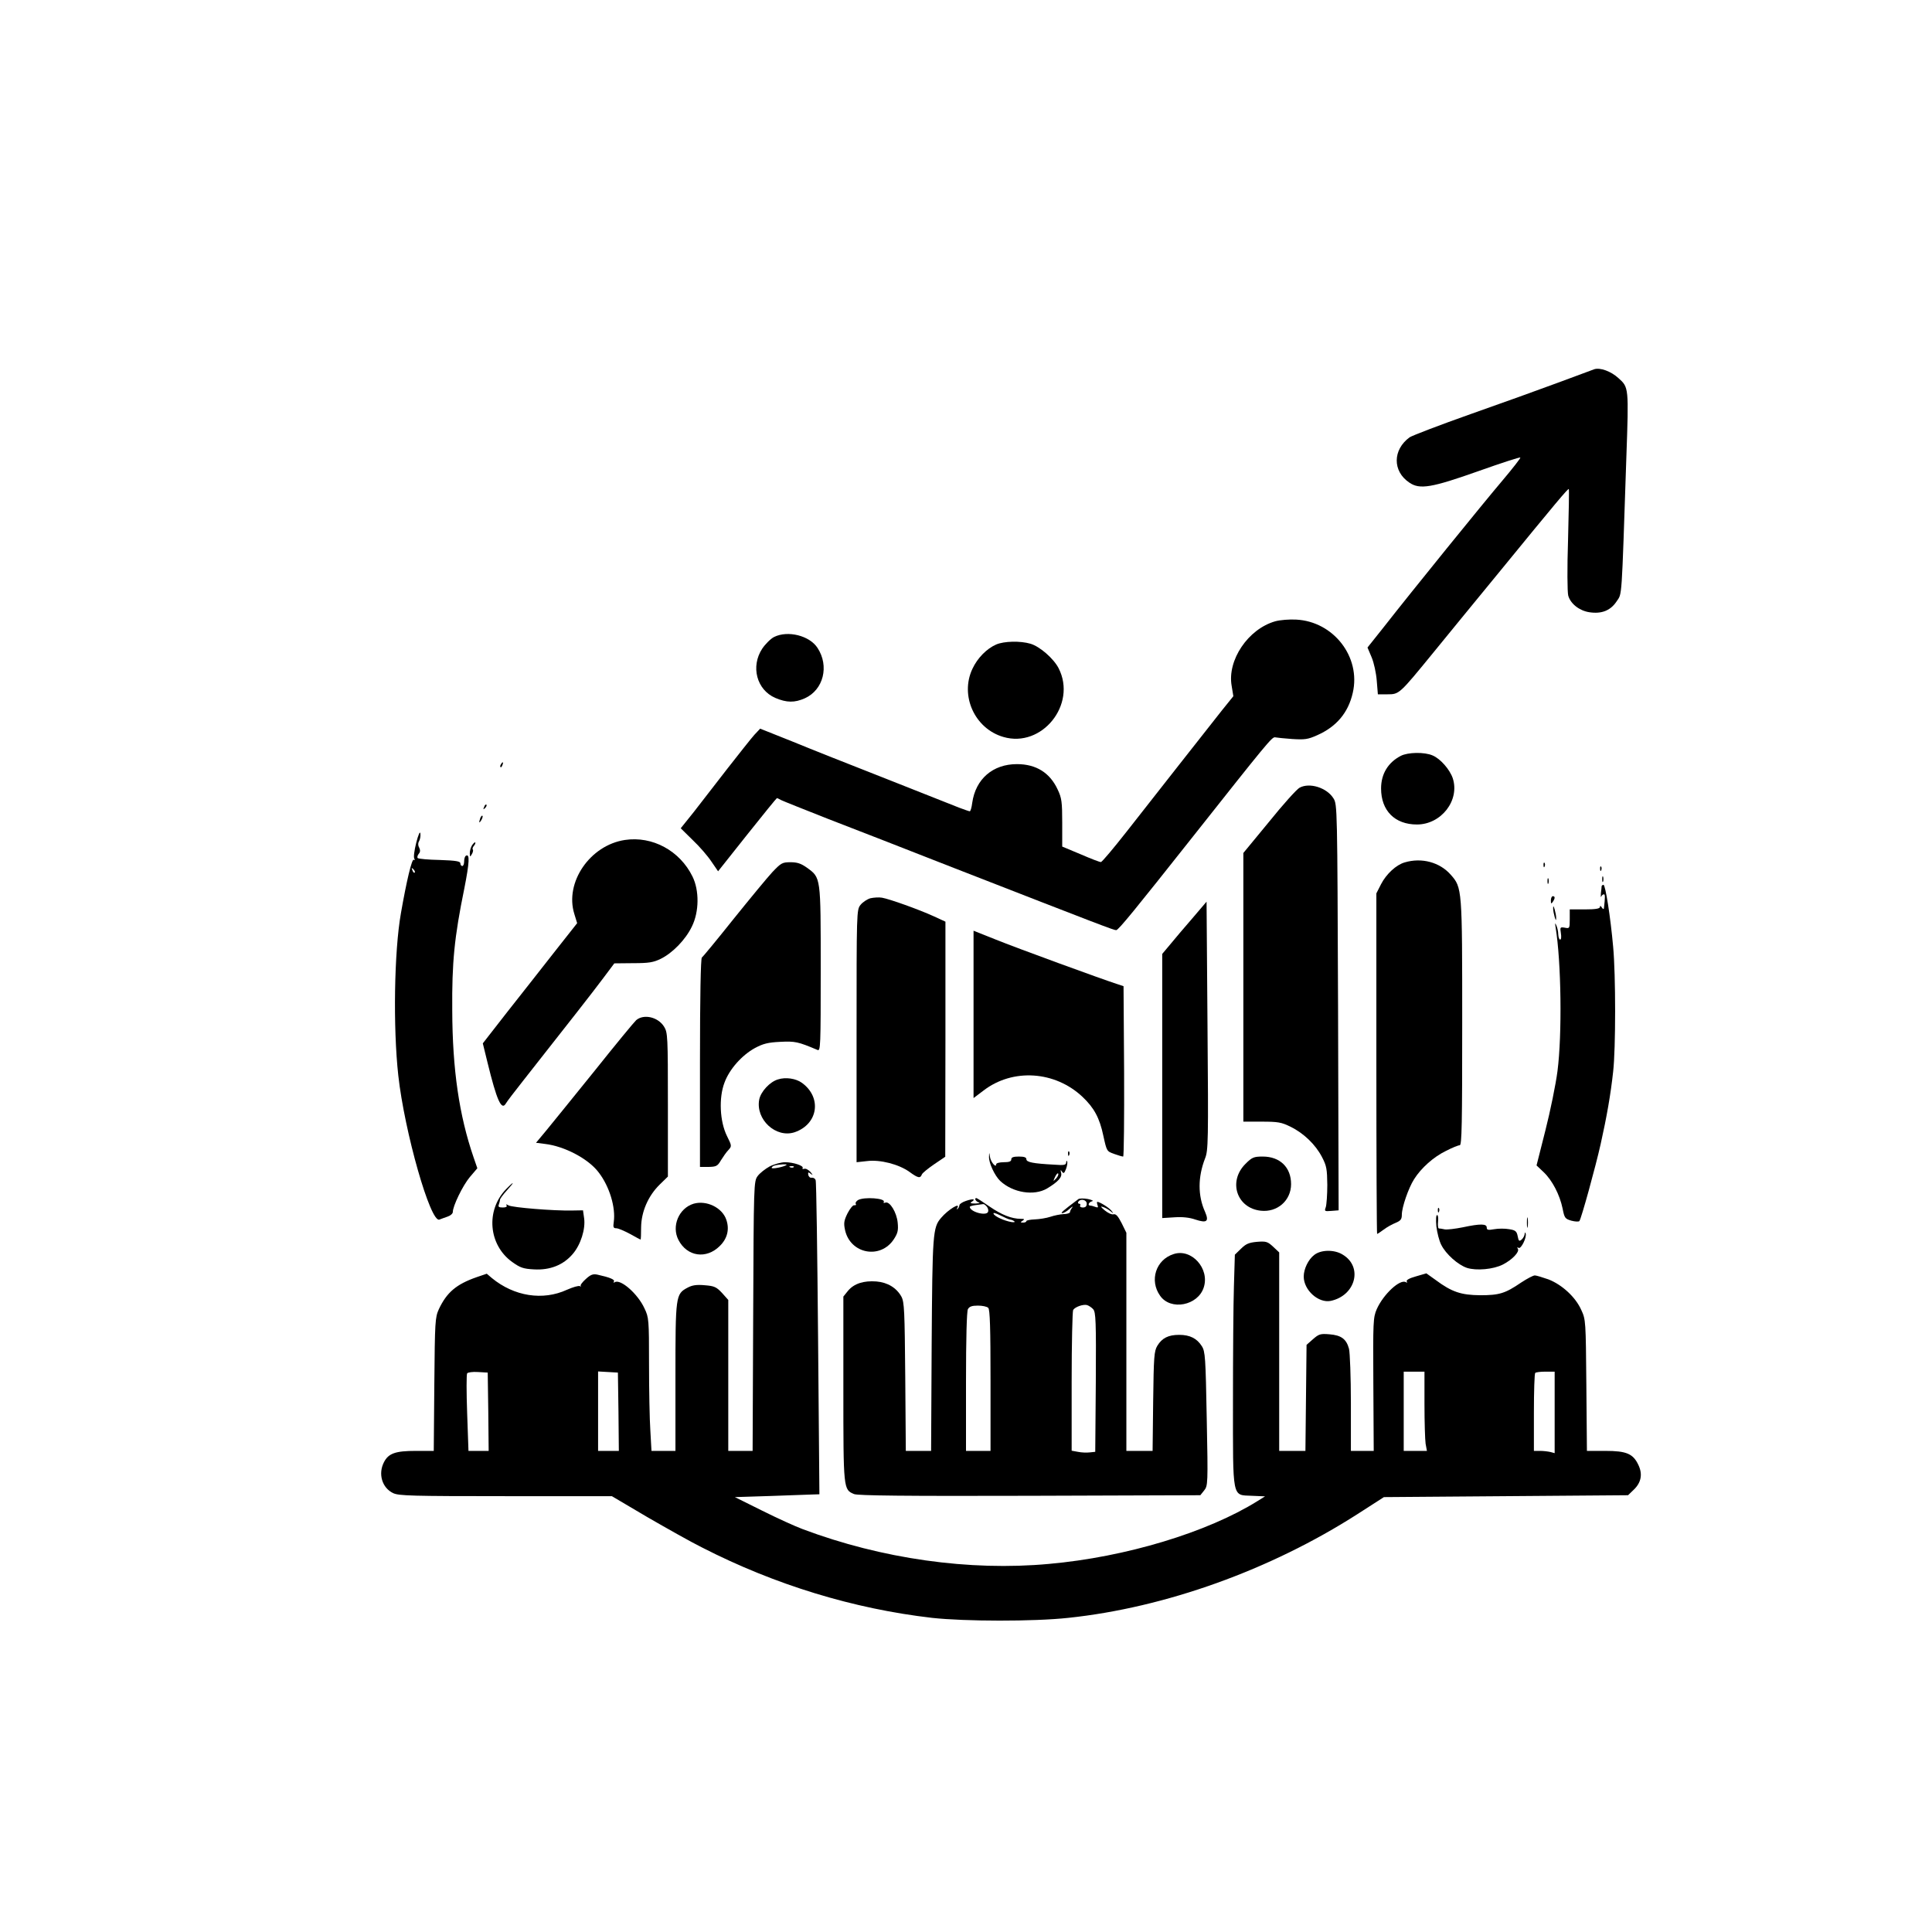
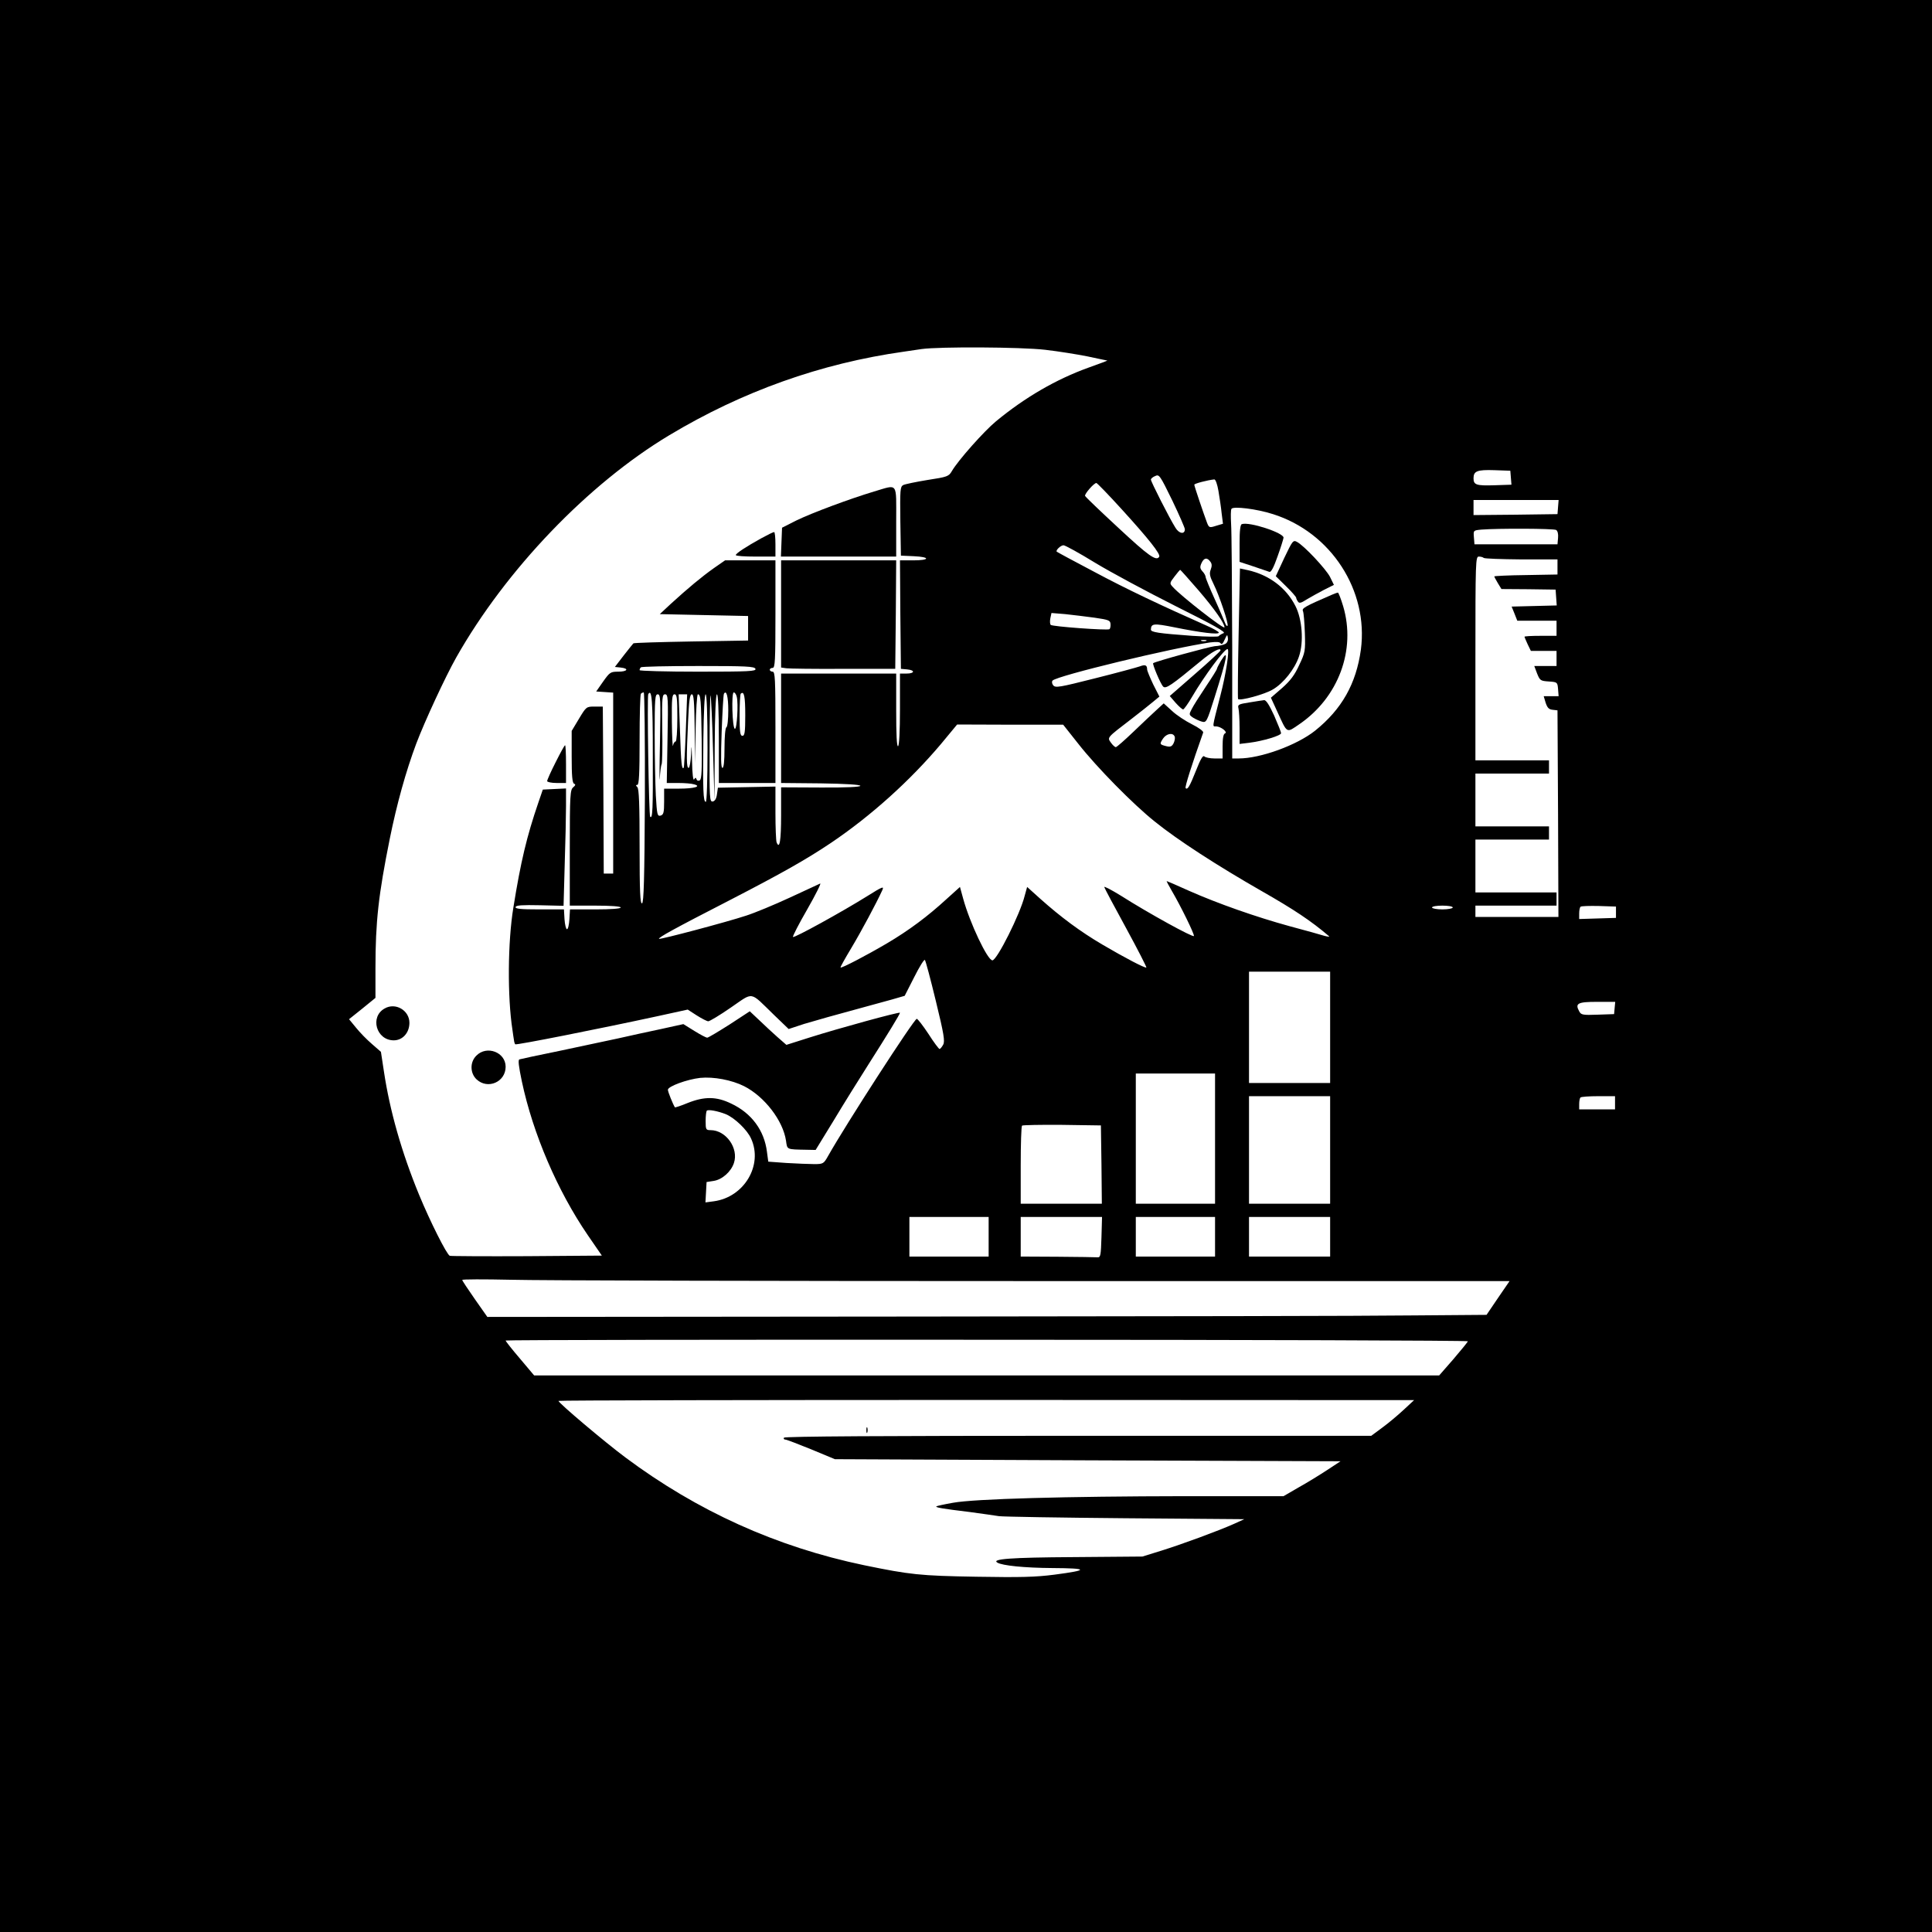
<svg xmlns="http://www.w3.org/2000/svg" version="1.0" width="1024pt" height="1024pt" viewBox="0 0 1024 1024" preserveAspectRatio="xMidYMid meet">
  <g transform="translate(0,1024) scale(0.1,-0.1)" fill="#000000" stroke="none">
-     <path d="M8450 8283 c-8 -3 -92 -34 -186 -69 -94 -35 -305 -111 -470 -169 -164 -58 -310 -114 -323 -123 -90 -66 -91 -180 -1 -240 55 -38 118 -27 369 62 118 42 217 74 219 71 3 -2 -40 -57 -94 -121 -102 -120 -479 -585 -630 -778 l-86 -108 22 -52 c12 -28 24 -84 27 -123 l6 -73 51 0 c62 0 63 1 238 215 63 77 221 271 352 430 304 372 367 447 371 443 2 -2 0 -122 -4 -268 -5 -151 -4 -278 1 -297 12 -43 59 -80 112 -88 65 -10 112 9 144 57 30 46 26 -11 52 764 13 371 13 371 -42 420 -39 36 -97 57 -128 47z" />
-     <path d="M6759 6947 c-144 -41 -255 -206 -231 -342 l9 -55 -62 -77 c-86 -109 -352 -447 -503 -640 -70 -89 -131 -162 -137 -162 -5 -1 -54 18 -107 41 l-98 41 0 126 c0 111 -3 132 -24 176 -41 89 -114 135 -216 135 -128 0 -219 -79 -237 -205 -3 -25 -9 -45 -13 -45 -4 0 -29 9 -56 19 -27 11 -200 79 -384 152 -184 72 -411 162 -503 200 l-168 67 -31 -33 c-17 -19 -80 -99 -142 -178 -61 -79 -142 -183 -179 -231 l-69 -86 64 -63 c36 -34 80 -85 99 -114 l35 -51 154 194 c85 107 156 194 158 194 2 0 12 -5 23 -11 12 -6 123 -50 247 -99 125 -48 425 -165 667 -260 785 -306 848 -330 861 -330 12 0 102 111 406 495 391 494 420 530 436 527 10 -2 51 -6 92 -9 65 -4 82 -2 131 20 102 45 165 119 189 225 44 190 -102 378 -300 388 -36 2 -86 -2 -111 -9z" />
-     <path d="M4103 6864 c-18 -9 -46 -37 -63 -62 -62 -94 -30 -218 69 -261 61 -26 103 -26 157 -2 99 45 130 171 67 267 -42 65 -157 94 -230 58z" />
-     <path d="M5280 6824 c-50 -22 -99 -71 -126 -129 -67 -142 12 -317 164 -361 204 -60 391 172 293 364 -26 51 -99 115 -149 130 -54 16 -140 14 -182 -4z" />
-     <path d="M7425 6234 c-68 -35 -105 -96 -105 -173 0 -118 73 -191 190 -191 129 0 228 128 190 245 -16 47 -66 104 -107 121 -43 19 -131 17 -168 -2z" />
-     <path d="M2655 6189 c-4 -6 -5 -12 -2 -15 2 -3 7 2 10 11 7 17 1 20 -8 4z" />
-     <path d="M6888 6065 c-15 -8 -88 -89 -162 -181 l-136 -165 0 -712 0 -712 97 0 c86 0 105 -3 153 -27 70 -34 133 -95 167 -161 24 -46 27 -63 28 -147 0 -52 -4 -105 -8 -118 -8 -22 -7 -23 30 -20 l38 3 -3 1075 c-4 1057 -4 1076 -24 1108 -35 57 -127 86 -180 57z" />
-     <path d="M2566 5963 c-6 -14 -5 -15 5 -6 7 7 10 15 7 18 -3 3 -9 -2 -12 -12z" />
-     <path d="M2546 5905 c-9 -26 -7 -32 5 -12 6 10 9 21 6 23 -2 3 -7 -2 -11 -11z" />
-     <path d="M2206 5773 c-10 -40 -15 -77 -10 -84 4 -7 3 -10 -3 -6 -10 6 -38 -111 -68 -283 -36 -203 -42 -606 -14 -860 33 -299 171 -784 218 -764 9 3 28 11 44 16 15 5 27 16 27 24 0 32 53 141 90 185 l40 47 -20 58 c-76 221 -112 464 -113 779 -2 254 11 387 64 646 27 137 30 187 8 173 -5 -3 -9 -16 -9 -30 0 -13 -4 -24 -10 -24 -5 0 -10 6 -10 14 0 11 -23 15 -109 18 -60 1 -113 6 -117 10 -4 4 -1 14 5 22 9 10 9 20 3 33 -7 12 -7 25 0 36 5 10 8 28 6 40 -2 13 -11 -7 -22 -50z m-8 -158 c-3 -3 -9 2 -12 12 -6 14 -5 15 5 6 7 -7 10 -15 7 -18z" />
-     <path d="M3312 5788 c-185 -28 -320 -225 -268 -392 l15 -49 -123 -156 c-67 -86 -180 -229 -250 -318 l-127 -163 25 -102 c49 -200 74 -256 97 -217 4 8 45 62 91 120 259 329 364 463 421 539 l63 84 100 1 c83 0 107 4 146 23 63 31 132 102 165 171 39 78 40 192 3 266 -67 136 -212 215 -358 193z" />
-     <path d="M2502 5760 c-7 -11 -12 -30 -12 -42 1 -21 1 -22 11 -5 6 10 8 21 5 24 -3 4 -1 12 6 20 6 7 9 15 7 18 -3 2 -10 -5 -17 -15z" />
-     <path d="M7445 5669 c-45 -13 -97 -61 -125 -115 l-25 -49 0 -902 c0 -497 2 -903 4 -903 2 0 18 10 35 23 17 13 46 29 64 36 26 11 32 19 32 43 0 39 35 141 65 188 37 59 103 118 169 150 33 17 65 30 73 30 11 0 13 113 13 648 0 714 0 717 -61 786 -58 66 -154 92 -244 65z" />
-     <path d="M4094 5618 c-27 -29 -120 -142 -207 -250 -86 -108 -162 -200 -167 -203 -6 -4 -10 -206 -10 -558 l0 -552 45 0 c41 1 48 4 66 35 12 19 29 44 40 55 18 20 18 22 -8 74 -38 77 -44 202 -13 283 26 71 92 145 161 183 43 23 69 30 134 33 79 4 94 1 198 -43 16 -7 17 18 17 430 0 491 1 482 -73 536 -31 22 -51 29 -87 29 -44 0 -50 -4 -96 -52z" />
-     <path d="M8181 5654 c0 -11 3 -14 6 -6 3 7 2 16 -1 19 -3 4 -6 -2 -5 -13z" />
-     <path d="M8481 5634 c0 -11 3 -14 6 -6 3 7 2 16 -1 19 -3 4 -6 -2 -5 -13z" />
-     <path d="M8492 5580 c0 -14 2 -19 5 -12 2 6 2 18 0 25 -3 6 -5 1 -5 -13z" />
-     <path d="M8202 5570 c0 -14 2 -19 5 -12 2 6 2 18 0 25 -3 6 -5 1 -5 -13z" />
-     <path d="M8489 5543 c0 -5 -2 -21 -4 -38 -1 -16 -1 -24 2 -17 2 6 9 12 14 12 7 0 7 -16 0 -75 -1 -5 -6 -3 -11 5 -6 10 -10 11 -10 3 0 -9 -23 -13 -80 -13 l-80 0 0 -51 c0 -50 -1 -51 -26 -46 -25 4 -26 3 -21 -29 3 -19 2 -34 -4 -34 -5 0 -9 12 -10 28 0 15 -5 36 -10 47 -7 16 -8 14 -4 -10 30 -183 35 -568 10 -762 -9 -70 -38 -212 -64 -314 l-47 -186 38 -36 c46 -44 85 -120 100 -192 10 -51 13 -55 47 -65 19 -5 38 -6 42 -2 10 12 86 288 113 409 32 143 53 263 66 383 14 121 14 514 0 662 -14 158 -41 328 -51 328 -5 0 -9 -3 -10 -7z" />
-     <path d="M4613 5479 c-17 -5 -41 -21 -52 -35 -21 -26 -21 -35 -21 -695 l0 -669 55 6 c70 9 169 -17 225 -57 45 -33 58 -36 66 -14 3 8 33 32 65 54 l59 40 1 623 0 623 -63 29 c-79 36 -233 91 -273 98 -16 3 -44 1 -62 -3z" />
-     <path d="M8220 5468 c0 -19 2 -20 10 -8 13 19 13 30 0 30 -5 0 -10 -10 -10 -22z" />
-     <path d="M6320 5373 c-42 -48 -95 -111 -118 -139 l-42 -50 0 -700 0 -700 64 4 c43 3 81 -1 112 -12 61 -20 73 -10 51 41 -39 86 -38 185 0 283 17 42 18 90 13 703 l-5 658 -75 -88z" />
-     <path d="M8232 5425 c0 -11 4 -31 8 -45 6 -20 8 -21 8 -5 0 11 -4 31 -8 45 -6 20 -8 21 -8 5z" />
-     <path d="M5160 4864 l0 -444 53 40 c155 119 379 104 525 -34 61 -58 90 -111 110 -206 18 -82 18 -82 57 -96 22 -8 43 -14 48 -14 4 0 6 203 5 452 l-3 451 -30 10 c-79 25 -544 195 -647 237 l-118 47 0 -443z" />
-     <path d="M3372 4833 c-11 -10 -110 -130 -220 -268 -111 -137 -226 -280 -256 -316 l-55 -66 47 -6 c104 -12 231 -79 285 -151 58 -75 91 -187 80 -263 -4 -27 -2 -33 13 -33 11 0 43 -14 73 -30 30 -17 55 -30 56 -30 2 0 3 29 3 65 1 82 37 166 98 226 l44 43 0 381 c0 362 -1 382 -20 413 -32 52 -108 69 -148 35z" />
-     <path d="M4124 4519 c-43 -12 -92 -65 -100 -107 -20 -106 89 -206 188 -173 125 43 145 185 38 262 -32 23 -86 31 -126 18z" />
-     <path d="M5661 4124 c0 -11 3 -14 6 -6 3 7 2 16 -1 19 -3 4 -6 -2 -5 -13z" />
-     <path d="M5242 4110 c-2 -33 30 -101 59 -129 67 -63 180 -81 249 -40 58 35 81 60 74 83 -4 16 -3 18 5 6 8 -12 12 -9 21 14 6 16 9 34 6 40 -2 6 -5 4 -5 -5 -1 -14 -11 -16 -63 -12 -113 6 -148 13 -148 29 0 10 -12 14 -40 14 -29 0 -40 -4 -40 -15 0 -11 -11 -15 -40 -15 -23 0 -40 -5 -40 -11 0 -22 -29 12 -33 39 -4 27 -4 27 -5 2z m354 -118 c-15 -15 -15 -15 -4 10 7 15 15 23 17 17 2 -6 -4 -18 -13 -27z" />
-     <path d="M6601 4071 c-93 -93 -46 -234 81 -248 88 -10 161 54 161 141 0 89 -59 146 -150 146 -48 0 -57 -4 -92 -39z" />
-     <path d="M4080 4058 c-24 -13 -53 -36 -64 -51 -21 -28 -21 -40 -24 -743 l-3 -714 -64 0 -65 0 0 400 0 400 -33 37 c-30 32 -41 37 -92 41 -44 4 -67 0 -91 -13 -63 -34 -64 -41 -64 -474 l0 -391 -63 0 -64 0 -6 107 c-4 58 -7 217 -7 352 0 237 -1 248 -24 296 -35 77 -127 158 -158 139 -6 -4 -8 -3 -4 4 6 10 -23 22 -87 36 -23 5 -36 1 -62 -23 -18 -16 -31 -33 -27 -37 4 -4 2 -4 -4 -1 -7 4 -37 -5 -69 -19 -128 -59 -280 -35 -398 62 l-27 23 -53 -18 c-109 -38 -159 -81 -201 -170 -20 -44 -21 -65 -24 -398 l-3 -353 -95 0 c-108 0 -145 -13 -169 -60 -32 -62 -10 -136 49 -164 30 -14 97 -16 596 -16 l563 0 188 -111 c104 -60 235 -134 292 -162 385 -197 801 -324 1217 -372 173 -19 539 -20 722 0 514 54 1071 254 1533 550 l140 90 647 5 647 5 30 29 c40 38 48 83 25 131 -28 60 -63 75 -176 75 l-97 0 -3 348 c-3 340 -3 348 -27 399 -30 68 -102 134 -174 162 -32 11 -64 21 -72 21 -9 0 -41 -17 -73 -38 -85 -58 -116 -67 -217 -67 -101 1 -150 17 -236 81 l-49 35 -55 -16 c-36 -10 -53 -20 -49 -27 4 -7 3 -8 -4 -4 -31 19 -120 -64 -155 -143 -19 -44 -20 -64 -18 -398 l2 -353 -60 0 -61 0 0 253 c0 138 -5 268 -10 288 -14 52 -41 72 -104 77 -48 4 -56 1 -87 -26 l-34 -30 -3 -281 -3 -281 -69 0 -70 0 0 526 0 526 -32 30 c-29 27 -37 30 -86 26 -43 -4 -59 -11 -85 -37 l-32 -31 -5 -168 c-3 -92 -5 -365 -5 -607 0 -527 -6 -498 100 -503 l70 -3 -40 -25 c-266 -166 -699 -297 -1105 -333 -422 -39 -887 27 -1305 184 -38 14 -135 58 -215 98 l-145 72 190 6 c105 4 205 7 224 8 l34 1 -7 825 c-4 454 -9 832 -13 840 -3 9 -12 14 -21 13 -8 -2 -16 5 -18 15 -2 15 0 16 14 5 12 -9 11 -6 -2 10 -11 12 -26 20 -33 17 -8 -2 -12 -1 -9 4 8 12 -49 31 -93 31 -20 0 -57 -10 -81 -22z m89 8 c-10 -10 -79 -24 -79 -16 0 5 8 11 18 13 22 6 67 8 61 3z m38 -12 c-3 -3 -12 -4 -19 -1 -8 3 -5 6 6 6 11 1 17 -2 13 -5z m-1619 -1296 l2 -208 -53 0 -54 0 -7 200 c-4 111 -4 205 0 211 3 5 29 9 57 7 l52 -3 3 -207z m690 0 l2 -208 -55 0 -55 0 0 211 0 210 53 -3 52 -3 3 -207z m4272 40 c0 -95 3 -190 6 -210 l7 -38 -62 0 -61 0 0 210 0 210 55 0 55 0 0 -172z m690 -44 l0 -216 -22 6 c-13 3 -38 6 -55 6 l-33 0 0 203 c0 112 3 207 7 210 3 4 28 7 55 7 l48 0 0 -216z" />
-     <path d="M2683 3938 c-110 -113 -94 -297 32 -387 42 -30 58 -36 115 -39 85 -5 156 23 206 82 42 49 68 132 60 189 l-6 42 -58 -1 c-100 -2 -316 16 -336 27 -13 7 -16 7 -11 0 4 -7 -4 -11 -20 -11 -21 0 -26 4 -21 16 3 9 6 20 6 25 0 5 16 27 36 49 44 48 41 53 -3 8z" />
-     <path d="M4547 3879 c-9 -6 -15 -15 -11 -20 3 -5 0 -8 -8 -7 -7 2 -23 -18 -36 -43 -19 -39 -21 -52 -13 -89 28 -126 187 -156 258 -49 21 32 25 47 21 88 -5 55 -42 115 -65 107 -8 -3 -12 -2 -9 3 13 20 -105 29 -137 10z" />
-     <path d="M5120 3875 c-19 -6 -35 -17 -35 -23 0 -5 -4 -14 -9 -19 -5 -5 -6 -3 -2 5 19 32 -49 -9 -86 -53 -44 -51 -46 -81 -50 -672 l-3 -563 -67 0 -67 0 -3 393 c-3 350 -5 395 -20 424 -26 47 -73 76 -133 81 -67 5 -118 -11 -150 -49 l-25 -31 0 -489 c0 -535 0 -534 57 -558 21 -8 263 -11 931 -9 l904 3 20 25 c20 25 21 32 14 380 -6 325 -8 357 -26 385 -26 41 -63 60 -120 60 -58 0 -91 -17 -116 -58 -17 -29 -19 -57 -22 -294 l-3 -263 -70 0 -69 0 0 578 0 578 -25 51 c-19 37 -30 50 -43 47 -9 -3 -30 7 -47 21 -21 18 -24 23 -10 18 11 -3 29 -13 40 -22 19 -15 19 -15 6 2 -13 16 -62 47 -75 47 -3 0 -2 -8 1 -17 5 -13 2 -15 -11 -10 -10 4 -22 7 -27 7 -16 0 -9 18 9 23 10 2 1 7 -22 12 -22 4 -45 4 -51 -1 -81 -61 -96 -74 -85 -74 8 0 25 10 39 23 14 12 20 15 14 7 -6 -8 -12 -19 -12 -25 -1 -5 -16 -10 -34 -10 -17 -1 -49 -7 -69 -14 -21 -7 -58 -13 -83 -14 -25 -1 -45 -5 -45 -9 0 -5 -8 -8 -17 -8 -15 0 -16 2 -3 10 12 8 10 10 -10 10 -48 0 -101 21 -165 65 -36 25 -67 45 -70 45 -13 0 -3 -19 13 -23 9 -3 1 -5 -18 -6 -25 0 -31 2 -20 9 24 15 7 18 -30 5z m640 -15 c0 -14 -7 -20 -21 -20 -11 0 -17 5 -14 10 3 6 1 10 -5 10 -6 0 -8 5 -5 10 12 19 45 11 45 -10z m-530 -15 c7 -8 10 -21 7 -28 -9 -24 -97 0 -97 27 0 2 15 7 33 9 17 2 35 5 38 5 4 1 12 -5 19 -13z m124 -69 c9 -1 19 -6 23 -10 4 -4 -4 -5 -17 -3 -39 7 -89 30 -94 44 -3 7 10 4 34 -8 22 -11 46 -22 54 -23z m440 -475 c14 -16 16 -62 14 -387 l-3 -369 -29 -3 c-16 -2 -44 -1 -63 3 l-33 6 0 367 c0 202 4 372 8 379 10 16 52 31 73 26 10 -3 25 -13 33 -22z m-556 7 c9 -9 12 -108 12 -385 l0 -373 -65 0 -65 0 0 366 c0 233 4 372 10 385 8 14 21 19 53 19 24 0 48 -5 55 -12z" />
-     <path d="M3676 3860 c-78 -24 -118 -119 -80 -192 46 -89 148 -103 219 -32 40 39 52 88 35 138 -21 65 -105 106 -174 86z" />
-     <path d="M7621 3824 c0 -11 3 -14 6 -6 3 7 2 16 -1 19 -3 4 -6 -2 -5 -13z" />
-     <path d="M7613 3740 c4 -33 15 -77 26 -98 25 -50 89 -106 136 -122 50 -16 141 -8 191 18 49 25 89 67 79 83 -5 8 -4 10 4 5 13 -8 45 58 37 77 -2 7 -5 5 -5 -4 -1 -9 -8 -22 -16 -29 -13 -11 -16 -8 -21 18 -5 26 -12 32 -45 37 -22 4 -57 4 -79 0 -33 -6 -40 -4 -40 9 0 20 -33 21 -127 1 -40 -8 -82 -13 -95 -11 -13 3 -27 5 -32 5 -4 1 -6 17 -4 36 2 19 0 35 -5 35 -6 0 -7 -25 -4 -60z" />
-     <path d="M8093 3760 c0 -25 2 -35 4 -22 2 12 2 32 0 45 -2 12 -4 2 -4 -23z" />
-     <path d="M6965 3588 c-31 -24 -55 -74 -55 -114 0 -72 78 -142 143 -129 132 28 172 180 64 245 -44 28 -116 27 -152 -2z" />
-     <path d="M6220 3593 c-94 -30 -129 -140 -71 -221 56 -80 200 -52 231 44 33 100 -65 209 -160 177z" />
+     <path d="M0 5120 l0 -5120 5120 0 5120 0 0 5120 0 5120 -5120 0 -5120 0 0 -5120z m5540 3266 c69 -8 169 -24 224 -35 54 -12 101 -21 105 -22 3 0 -42 -17 -101 -38 -169 -61 -334 -156 -489 -284 -64 -53 -200 -206 -234 -264 -16 -28 -24 -31 -129 -47 -61 -10 -119 -22 -129 -27 -16 -9 -17 -26 -15 -192 l3 -182 68 -3 c89 -4 87 -22 -3 -22 l-70 0 2 -287 3 -288 33 -3 c43 -4 41 -22 -3 -22 l-35 0 0 -189 c0 -116 -4 -192 -10 -196 -7 -4 -10 62 -10 189 l0 196 -305 0 -305 0 0 -290 0 -290 210 -2 c132 -2 210 -7 210 -13 0 -6 -76 -10 -210 -9 l-210 1 0 -148 c0 -135 -8 -184 -24 -143 -3 9 -6 78 -6 155 l0 140 -152 -3 -153 -3 -5 -35 c-3 -23 -11 -36 -22 -38 -17 -3 -18 15 -17 285 0 158 3 283 5 277 3 -7 9 -135 13 -285 l8 -274 1 283 c1 180 6 282 12 282 6 0 10 -85 10 -235 l0 -235 150 0 150 0 0 295 c0 256 -2 295 -15 295 -8 0 -15 5 -15 10 0 6 7 10 15 10 13 0 15 38 15 285 l0 285 -133 0 -134 0 -59 -41 c-65 -46 -137 -106 -228 -189 l-59 -55 234 -5 234 -5 0 -65 0 -65 -302 -5 c-166 -3 -304 -7 -306 -10 -3 -3 -26 -32 -52 -65 l-46 -60 30 -3 c47 -5 37 -22 -12 -22 -41 0 -45 -3 -80 -52 l-37 -53 45 -3 45 -3 0 -480 0 -479 -25 0 -25 0 -2 443 -3 442 -44 0 c-43 0 -44 -1 -82 -64 l-39 -65 0 -137 c0 -100 3 -139 13 -143 9 -3 7 -9 -5 -19 -16 -13 -18 -41 -18 -321 l0 -306 135 0 c83 0 135 -4 135 -10 0 -6 -51 -10 -134 -10 l-135 0 -3 -52 c-2 -29 -7 -53 -13 -53 -5 0 -11 24 -13 53 l-3 52 -130 0 c-100 0 -130 3 -126 13 3 9 35 11 129 9 l125 -3 6 218 c4 120 7 260 7 311 l0 93 -62 -3 -61 -3 -24 -70 c-61 -178 -93 -312 -132 -555 -30 -182 -32 -473 -5 -648 3 -20 6 -45 8 -54 1 -10 4 -20 7 -23 6 -5 440 81 754 149 l160 35 48 -31 c27 -17 54 -31 61 -31 7 0 61 32 120 73 123 84 97 88 228 -39 l78 -75 82 27 c46 14 184 53 307 86 123 33 225 62 226 63 1 2 24 47 51 100 27 54 52 94 56 90 4 -4 30 -101 58 -217 43 -176 49 -214 39 -232 -7 -13 -16 -23 -19 -23 -4 0 -31 36 -59 80 -29 44 -57 80 -62 80 -14 0 -376 -560 -470 -727 -23 -41 -26 -43 -74 -43 -27 0 -93 3 -147 6 l-96 7 -7 52 c-14 113 -81 205 -190 256 -78 38 -142 38 -230 3 -36 -15 -67 -25 -68 -23 -11 18 -37 82 -37 93 0 18 101 55 171 63 72 7 167 -11 233 -44 108 -55 206 -182 222 -289 7 -48 1 -46 108 -48 l49 -1 95 155 c51 85 135 220 186 300 102 160 166 265 166 272 0 7 -331 -84 -479 -131 l-123 -39 -47 41 c-25 22 -69 63 -96 89 l-51 48 -107 -70 c-60 -38 -113 -70 -119 -70 -5 0 -36 16 -68 36 l-58 36 -118 -26 c-66 -14 -168 -36 -229 -50 -60 -13 -200 -43 -310 -66 -110 -22 -205 -43 -212 -45 -8 -3 -4 -36 13 -117 59 -278 189 -580 349 -814 l75 -109 -398 -3 c-218 -1 -402 0 -408 2 -16 6 -104 181 -163 324 -93 226 -155 446 -186 652 l-16 105 -47 41 c-27 23 -65 62 -85 87 l-37 45 70 56 70 57 0 157 c0 247 16 389 76 687 37 183 85 356 140 503 45 119 154 354 212 457 263 465 699 920 1129 1178 388 233 804 381 1243 443 25 4 68 10 95 14 95 13 525 11 655 -4z m2468 -678 l3 -37 -91 -3 c-95 -3 -110 2 -110 37 0 38 19 46 110 43 l85 -3 3 -37z m-1728 -273 c0 -29 -31 -24 -50 8 -31 49 -130 244 -130 255 0 5 10 14 23 19 21 10 25 4 90 -129 37 -77 67 -146 67 -153z m178 203 c6 -35 14 -88 17 -119 l7 -55 -37 -11 c-34 -11 -37 -10 -47 15 -17 45 -68 195 -68 203 0 6 69 24 106 28 7 0 16 -26 22 -61z m-512 -98 c143 -157 207 -238 198 -251 -15 -25 -56 4 -215 152 -96 89 -176 165 -178 171 -3 10 47 68 60 68 4 0 65 -63 135 -140z m2312 13 l-3 -38 -222 -3 -223 -2 0 40 0 40 226 0 225 0 -3 -37z m-1511 -38 c308 -97 507 -405 466 -718 -25 -181 -101 -316 -243 -430 -97 -77 -289 -147 -405 -147 l-34 0 0 588 c-1 323 -3 618 -6 656 -2 38 -2 73 2 79 9 15 133 0 220 -28z m1501 -84 c8 -5 12 -22 10 -42 l-3 -34 -220 0 -220 0 -3 37 c-3 37 -3 37 40 41 87 7 383 6 396 -2z m-2445 -173 c84 -51 276 -154 427 -230 210 -105 270 -139 255 -144 -11 -4 -22 -11 -26 -16 -3 -4 -66 -3 -140 2 -178 13 -219 19 -219 33 1 33 15 34 125 12 138 -28 235 -40 235 -28 0 5 -30 22 -67 38 -237 105 -423 193 -593 284 -107 56 -197 105 -199 107 -7 7 21 34 36 34 8 0 83 -41 166 -92z m2061 25 c4 -4 93 -7 199 -8 l192 0 0 -40 0 -40 -167 -3 c-93 -1 -168 -5 -168 -7 0 -2 8 -18 19 -36 l19 -31 143 -1 144 -2 3 -42 3 -42 -119 -3 -120 -3 15 -37 15 -38 104 0 104 0 0 -40 0 -40 -85 0 c-47 0 -85 -2 -85 -5 0 -2 8 -20 17 -40 l17 -35 68 0 68 0 0 -40 0 -40 -59 0 -59 0 15 -40 c15 -37 18 -39 62 -42 45 -3 46 -4 49 -40 l3 -38 -39 0 -40 0 10 -34 c9 -27 17 -36 37 -38 l26 -3 3 -547 2 -548 -220 0 -220 0 0 30 0 30 215 0 215 0 0 35 0 35 -215 0 -215 0 0 140 0 140 195 0 195 0 0 35 0 35 -195 0 -195 0 0 140 0 140 195 0 195 0 0 35 0 35 -195 0 -195 0 0 540 c0 517 1 540 18 540 10 0 22 -3 26 -7z m-1449 -20 c9 -11 9 -24 2 -42 -8 -21 -5 -36 15 -76 31 -62 82 -214 74 -222 -3 -3 -8 3 -12 13 -4 10 -28 68 -55 127 -27 59 -49 113 -49 119 0 6 -7 20 -17 30 -13 15 -14 23 -5 43 13 29 30 32 47 8z m-60 -155 c82 -96 135 -171 135 -193 0 -14 -231 166 -273 213 -19 20 -18 22 8 56 15 20 29 36 30 36 2 0 47 -51 100 -112z m-553 -142 c75 -11 83 -14 84 -34 1 -12 -2 -25 -6 -27 -12 -7 -303 14 -311 23 -4 4 -5 20 -2 35 l6 28 73 -6 c40 -4 110 -13 156 -19z m692 -139 c-9 -5 -34 -11 -56 -12 -30 -3 -315 -81 -326 -90 -5 -5 39 -110 53 -124 14 -14 44 7 199 135 58 49 107 75 105 57 0 -4 -61 -61 -135 -125 l-134 -117 31 -36 c17 -19 35 -35 40 -35 4 0 26 30 48 68 65 111 170 252 187 252 12 0 -7 -129 -38 -248 -45 -175 -43 -162 -22 -162 26 -1 63 -31 47 -37 -9 -3 -13 -27 -13 -69 l0 -64 -43 0 c-24 0 -48 5 -54 11 -7 7 -20 -14 -43 -73 -35 -88 -46 -106 -56 -95 -5 5 33 125 93 294 3 7 -23 26 -59 44 -34 17 -83 49 -106 71 l-44 40 -36 -33 c-21 -19 -76 -71 -123 -116 -48 -46 -90 -83 -95 -83 -5 0 -17 11 -26 24 -20 28 -22 25 107 124 44 34 96 75 115 91 l35 29 -33 65 c-17 36 -32 72 -32 79 0 23 -10 27 -39 16 -14 -5 -120 -34 -236 -63 -190 -48 -211 -52 -223 -37 -7 9 -8 20 -3 25 26 26 630 172 835 202 34 4 51 3 56 -5 5 -8 12 -1 21 20 13 28 14 29 17 9 2 -13 -3 -26 -14 -32z m-101 16 c-7 -2 -19 -2 -25 0 -7 3 -2 5 12 5 14 0 19 -2 13 -5z m-2389 -148 c5 -13 -33 -15 -304 -15 -171 0 -310 4 -310 8 0 5 3 12 7 15 3 4 140 7 304 7 255 0 298 -2 303 -15z m-586 -682 c-2 -434 -6 -557 -15 -561 -10 -3 -13 62 -13 300 0 223 -3 307 -12 316 -9 9 -9 12 0 12 9 0 12 60 12 238 0 131 3 242 7 245 3 4 10 7 15 7 4 0 7 -251 6 -557z m42 223 c1 -289 -1 -338 -14 -325 -7 7 -17 639 -10 650 19 31 24 -35 24 -325z m400 239 c0 -46 -4 -87 -10 -90 -6 -3 -10 -52 -10 -111 0 -70 -4 -104 -11 -104 -8 0 -9 53 -4 193 4 105 9 195 12 200 13 22 23 -14 23 -88z m45 72 c9 -36 1 -172 -10 -170 -14 4 -19 193 -6 193 6 0 13 -10 16 -23z m45 -98 c0 -90 -3 -109 -15 -109 -12 0 -15 19 -15 108 0 60 3 112 6 115 18 17 24 -14 24 -114z m-452 -141 c-3 -139 -3 -226 -1 -193 2 33 6 67 10 75 3 8 5 95 3 193 -2 161 0 177 15 177 16 0 17 -18 13 -235 l-4 -235 60 0 c34 0 72 -3 84 -7 43 -11 2 -23 -80 -23 l-78 0 0 -69 c0 -58 -3 -69 -19 -74 -17 -4 -19 5 -25 107 -3 61 -6 207 -6 324 0 190 2 212 16 212 15 0 16 -23 12 -252z m92 127 c0 -70 -4 -125 -9 -125 -5 0 -12 -10 -14 -22 -2 -13 -5 43 -6 125 -1 125 1 147 14 147 13 0 15 -21 15 -125z m45 -67 c-4 -106 -9 -195 -11 -197 -11 -12 -14 20 -20 197 l-7 192 22 0 23 0 -7 -192z m47 10 l3 -183 2 183 c2 100 7 182 12 182 15 0 17 -30 20 -241 2 -159 0 -209 -10 -215 -8 -4 -15 -2 -17 5 -4 11 -6 11 -13 0 -5 -9 -10 30 -11 96 -2 88 -3 95 -5 38 -2 -40 -8 -73 -13 -73 -12 0 -12 53 -3 248 5 109 9 142 20 142 10 0 13 -37 15 -182z m68 -103 c0 -172 -4 -285 -9 -285 -14 0 -16 63 -13 333 2 144 6 237 12 237 6 0 10 -108 10 -285z m1965 23 c98 -125 291 -321 405 -412 121 -98 333 -235 569 -370 168 -96 259 -156 355 -238 5 -4 -6 -3 -25 2 -19 6 -101 29 -184 51 -178 49 -378 119 -534 188 -62 28 -115 51 -117 51 -2 0 10 -23 27 -52 48 -82 120 -229 117 -239 -3 -10 -238 119 -386 213 -52 32 -92 53 -89 46 2 -7 54 -105 116 -218 61 -112 109 -206 107 -208 -6 -5 -115 52 -234 122 -117 69 -218 144 -328 242 l-70 63 -13 -47 c-24 -97 -147 -342 -171 -342 -26 0 -120 199 -155 327 l-17 62 -72 -65 c-98 -90 -198 -165 -315 -234 -107 -63 -241 -133 -246 -128 -2 2 24 48 57 103 55 92 135 242 164 306 11 24 3 21 -80 -31 -133 -83 -387 -223 -393 -216 -3 3 31 69 76 147 44 77 75 139 68 136 -6 -3 -79 -37 -162 -75 -82 -38 -186 -81 -230 -95 -99 -33 -457 -128 -462 -123 -6 6 79 53 375 205 275 142 406 216 537 304 212 143 418 329 581 522 l87 105 281 -1 281 0 80 -101z m511 38 c3 -8 0 -24 -6 -36 -9 -17 -17 -20 -38 -15 -36 9 -37 11 -18 40 18 27 53 34 62 11z m1474 -906 c0 -5 -25 -10 -55 -10 -30 0 -55 5 -55 10 0 6 25 10 55 10 30 0 55 -4 55 -10z m865 -25 l0 -30 -97 -3 -98 -3 0 29 c0 16 3 32 7 36 4 4 48 5 98 4 l90 -3 0 -30z m-1515 -610 l0 -295 -215 0 -215 0 0 295 0 295 215 0 215 0 0 -295z m1508 103 l-3 -33 -87 -3 c-80 -3 -88 -1 -98 18 -23 42 -8 50 95 50 l96 0 -3 -32z m-2118 -693 l0 -345 -210 0 -210 0 0 345 0 345 210 0 210 0 0 -345z m610 -60 l0 -285 -215 0 -215 0 0 285 0 285 215 0 215 0 0 -285z m1510 250 l0 -35 -95 0 -95 0 0 28 c0 16 3 32 7 35 3 4 46 7 95 7 l88 0 0 -35z m-4714 -60 c47 -19 115 -84 135 -130 64 -140 -36 -310 -197 -332 l-45 -6 3 54 3 54 38 6 c45 7 92 49 107 95 26 78 -42 174 -124 174 -24 0 -26 3 -26 48 0 27 3 51 6 55 8 8 59 -2 100 -18z m1992 -267 l2 -208 -215 0 -215 0 0 203 c0 112 3 207 7 211 4 3 99 5 212 4 l206 -3 3 -207z m-598 -383 l0 -105 -210 0 -210 0 0 105 0 105 210 0 210 0 0 -105z m598 -2 c-3 -96 -5 -108 -20 -107 -10 1 -106 2 -213 3 l-195 1 0 105 0 105 215 0 216 0 -3 -107z m602 2 l0 -105 -210 0 -210 0 0 105 0 105 210 0 210 0 0 -105z m610 0 l0 -105 -215 0 -215 0 0 105 0 105 215 0 215 0 0 -105z m-1568 -235 l2519 0 -61 -89 -61 -90 -387 -3 c-213 -3 -1404 -5 -2648 -6 l-2261 -2 -66 94 c-37 53 -67 98 -67 102 0 4 115 4 257 1 141 -4 1390 -7 2775 -7z m2298 -319 c0 -3 -34 -45 -76 -94 l-76 -87 -2398 0 -2399 0 -75 89 c-42 49 -76 92 -76 96 0 3 1148 5 2550 4 1403 0 2550 -4 2550 -8z m-340 -363 c-30 -28 -81 -71 -114 -95 l-58 -43 -1554 0 c-1024 0 -1555 -3 -1559 -10 -3 -5 0 -10 7 -10 7 0 69 -24 138 -52 l125 -52 1340 -6 1340 -5 -70 -46 c-38 -25 -106 -67 -151 -92 l-81 -47 -519 0 c-636 -1 -1118 -14 -1233 -35 -46 -8 -86 -17 -88 -19 -6 -6 29 -12 177 -30 63 -9 133 -18 155 -22 22 -3 324 -8 670 -11 l630 -5 -55 -25 c-83 -37 -273 -107 -385 -142 l-100 -31 -365 -3 c-335 -2 -436 -10 -404 -29 26 -16 143 -28 292 -29 192 -1 195 -11 11 -35 -100 -13 -181 -15 -414 -11 -300 5 -352 11 -595 61 -465 97 -884 287 -1265 571 -110 82 -355 289 -355 300 0 3 1020 5 2268 5 l2267 -1 -55 -51z" />
+     <path d="M4633 7635 c-130 -39 -331 -114 -413 -154 l-75 -38 -3 -76 -3 -77 306 0 305 0 0 185 c0 214 12 198 -117 160z" />
+     <path d="M4035 7387 c-78 -43 -135 -80 -135 -89 0 -5 47 -8 105 -8 l105 0 0 65 c0 36 -3 65 -7 65 -5 0 -35 -15 -68 -33z" />
+     <path d="M4140 6986 l0 -284 28 -4 c15 -2 151 -4 302 -3 l275 0 3 288 2 287 -305 0 -305 0 0 -284z" />
+     <path d="M2945 6200 c-25 -49 -45 -94 -45 -100 0 -5 23 -10 50 -10 l50 0 0 100 c0 55 -2 100 -5 100 -3 0 -25 -40 -50 -90z" />
+     <path d="M2039 4895 c-80 -44 -45 -169 48 -169 47 0 83 40 83 93 0 66 -74 109 -131 76z" />
+     <path d="M2525 4645 c-35 -34 -34 -93 1 -126 59 -55 154 -14 154 67 0 77 -100 115 -155 59z" />
+     <path d="M6582 7462 c-8 -2 -12 -33 -12 -102 l0 -98 73 -24 c39 -14 78 -26 85 -29 9 -3 23 24 43 81 17 47 31 92 32 100 3 25 -181 86 -221 72z" />
+     <path d="M6807 7283 l-45 -97 54 -53 c30 -29 54 -57 54 -61 0 -4 4 -13 9 -20 7 -11 16 -9 47 11 22 13 63 36 92 51 l52 26 -21 43 c-23 43 -137 165 -175 185 -20 11 -24 5 -67 -85z" />
+     <path d="M6565 6883 c-4 -189 -5 -346 -3 -348 10 -11 142 25 183 50 58 33 118 110 140 176 26 76 17 197 -19 267 -49 97 -140 165 -252 190 l-42 9 -7 -344z" />
+     <path d="M7060 7088 c-146 -63 -161 -72 -154 -87 4 -9 8 -61 10 -116 3 -95 2 -103 -30 -170 -24 -53 -47 -83 -91 -122 l-59 -51 34 -74 c54 -118 47 -114 116 -67 208 142 302 394 233 626 -12 40 -25 73 -28 72 -3 0 -17 -5 -31 -11z" />
+     <path d="M6622 6517 c-58 -9 -63 -12 -58 -31 3 -12 6 -59 6 -105 l0 -84 50 6 c73 9 170 38 170 51 0 6 -17 48 -37 94 -25 54 -42 82 -53 81 -8 -1 -43 -6 -78 -12z" />
+     <path d="M6471 6737 c-11 -19 -21 -38 -21 -42 0 -4 -27 -47 -60 -96 -32 -48 -66 -101 -74 -118 -15 -28 -14 -30 8 -45 13 -8 35 -18 47 -21 23 -6 26 0 66 127 69 219 77 265 34 195z" />
+     <path d="M4592 2660 c0 -14 2 -19 5 -12 2 6 2 18 0 25 -3 6 -5 1 -5 -13z" />
  </g>
</svg>
